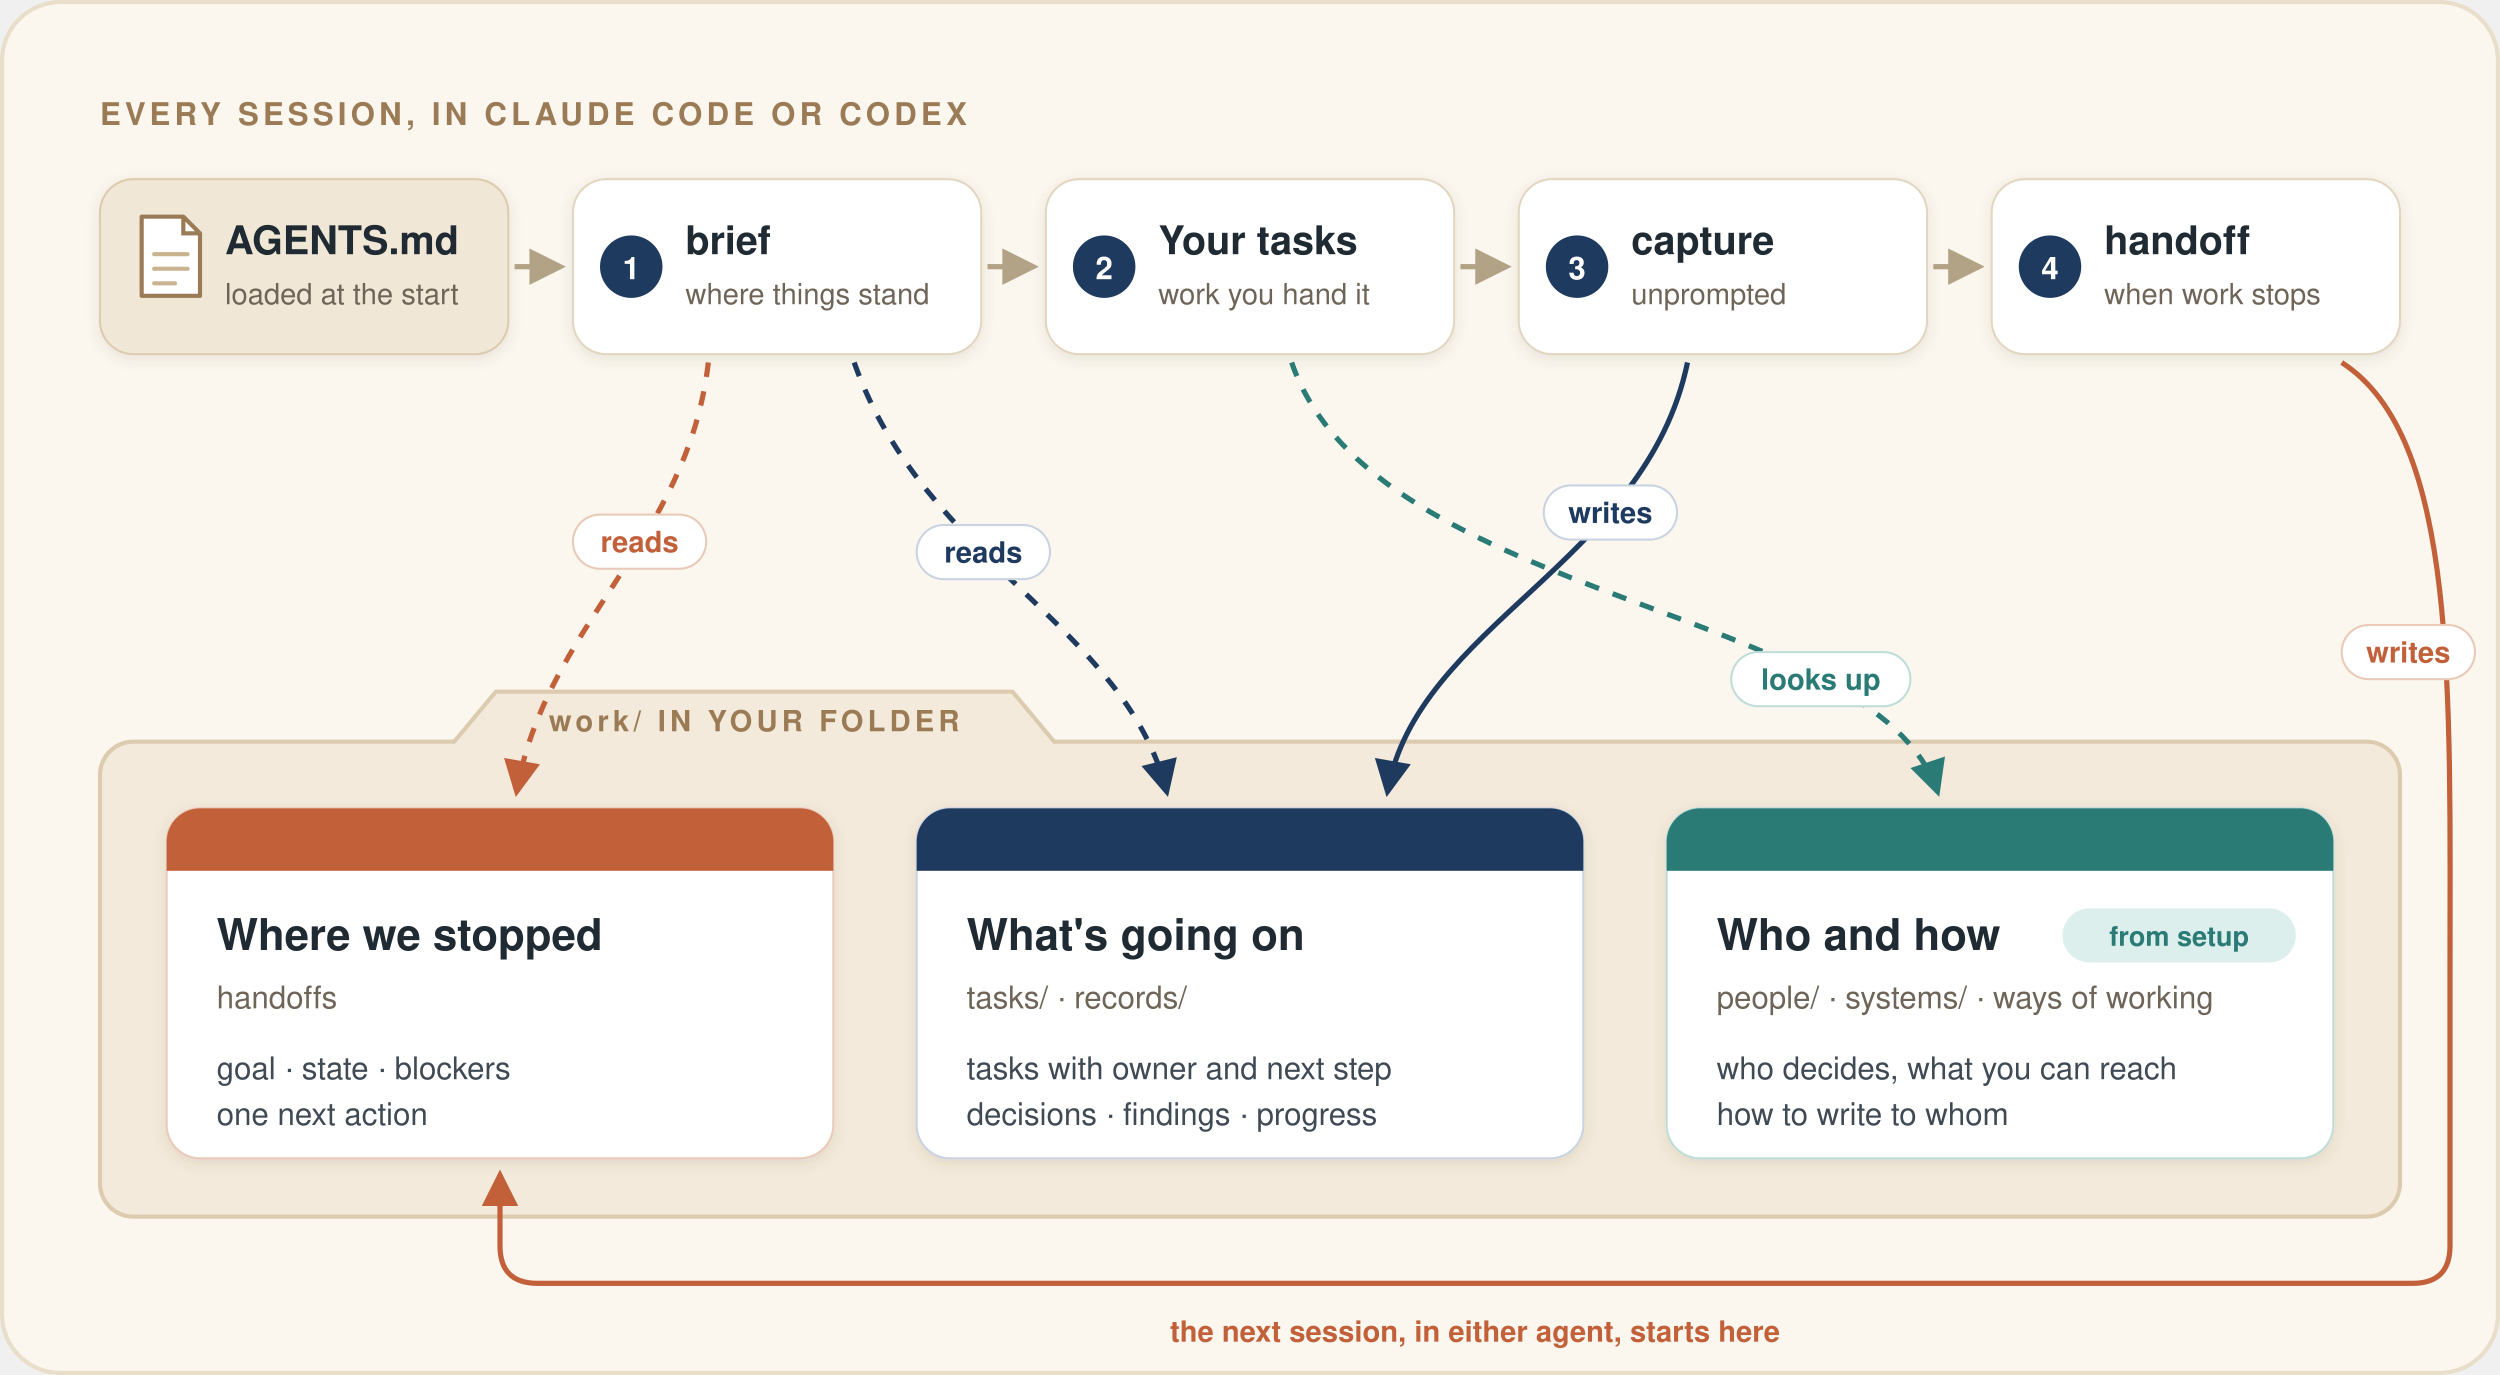
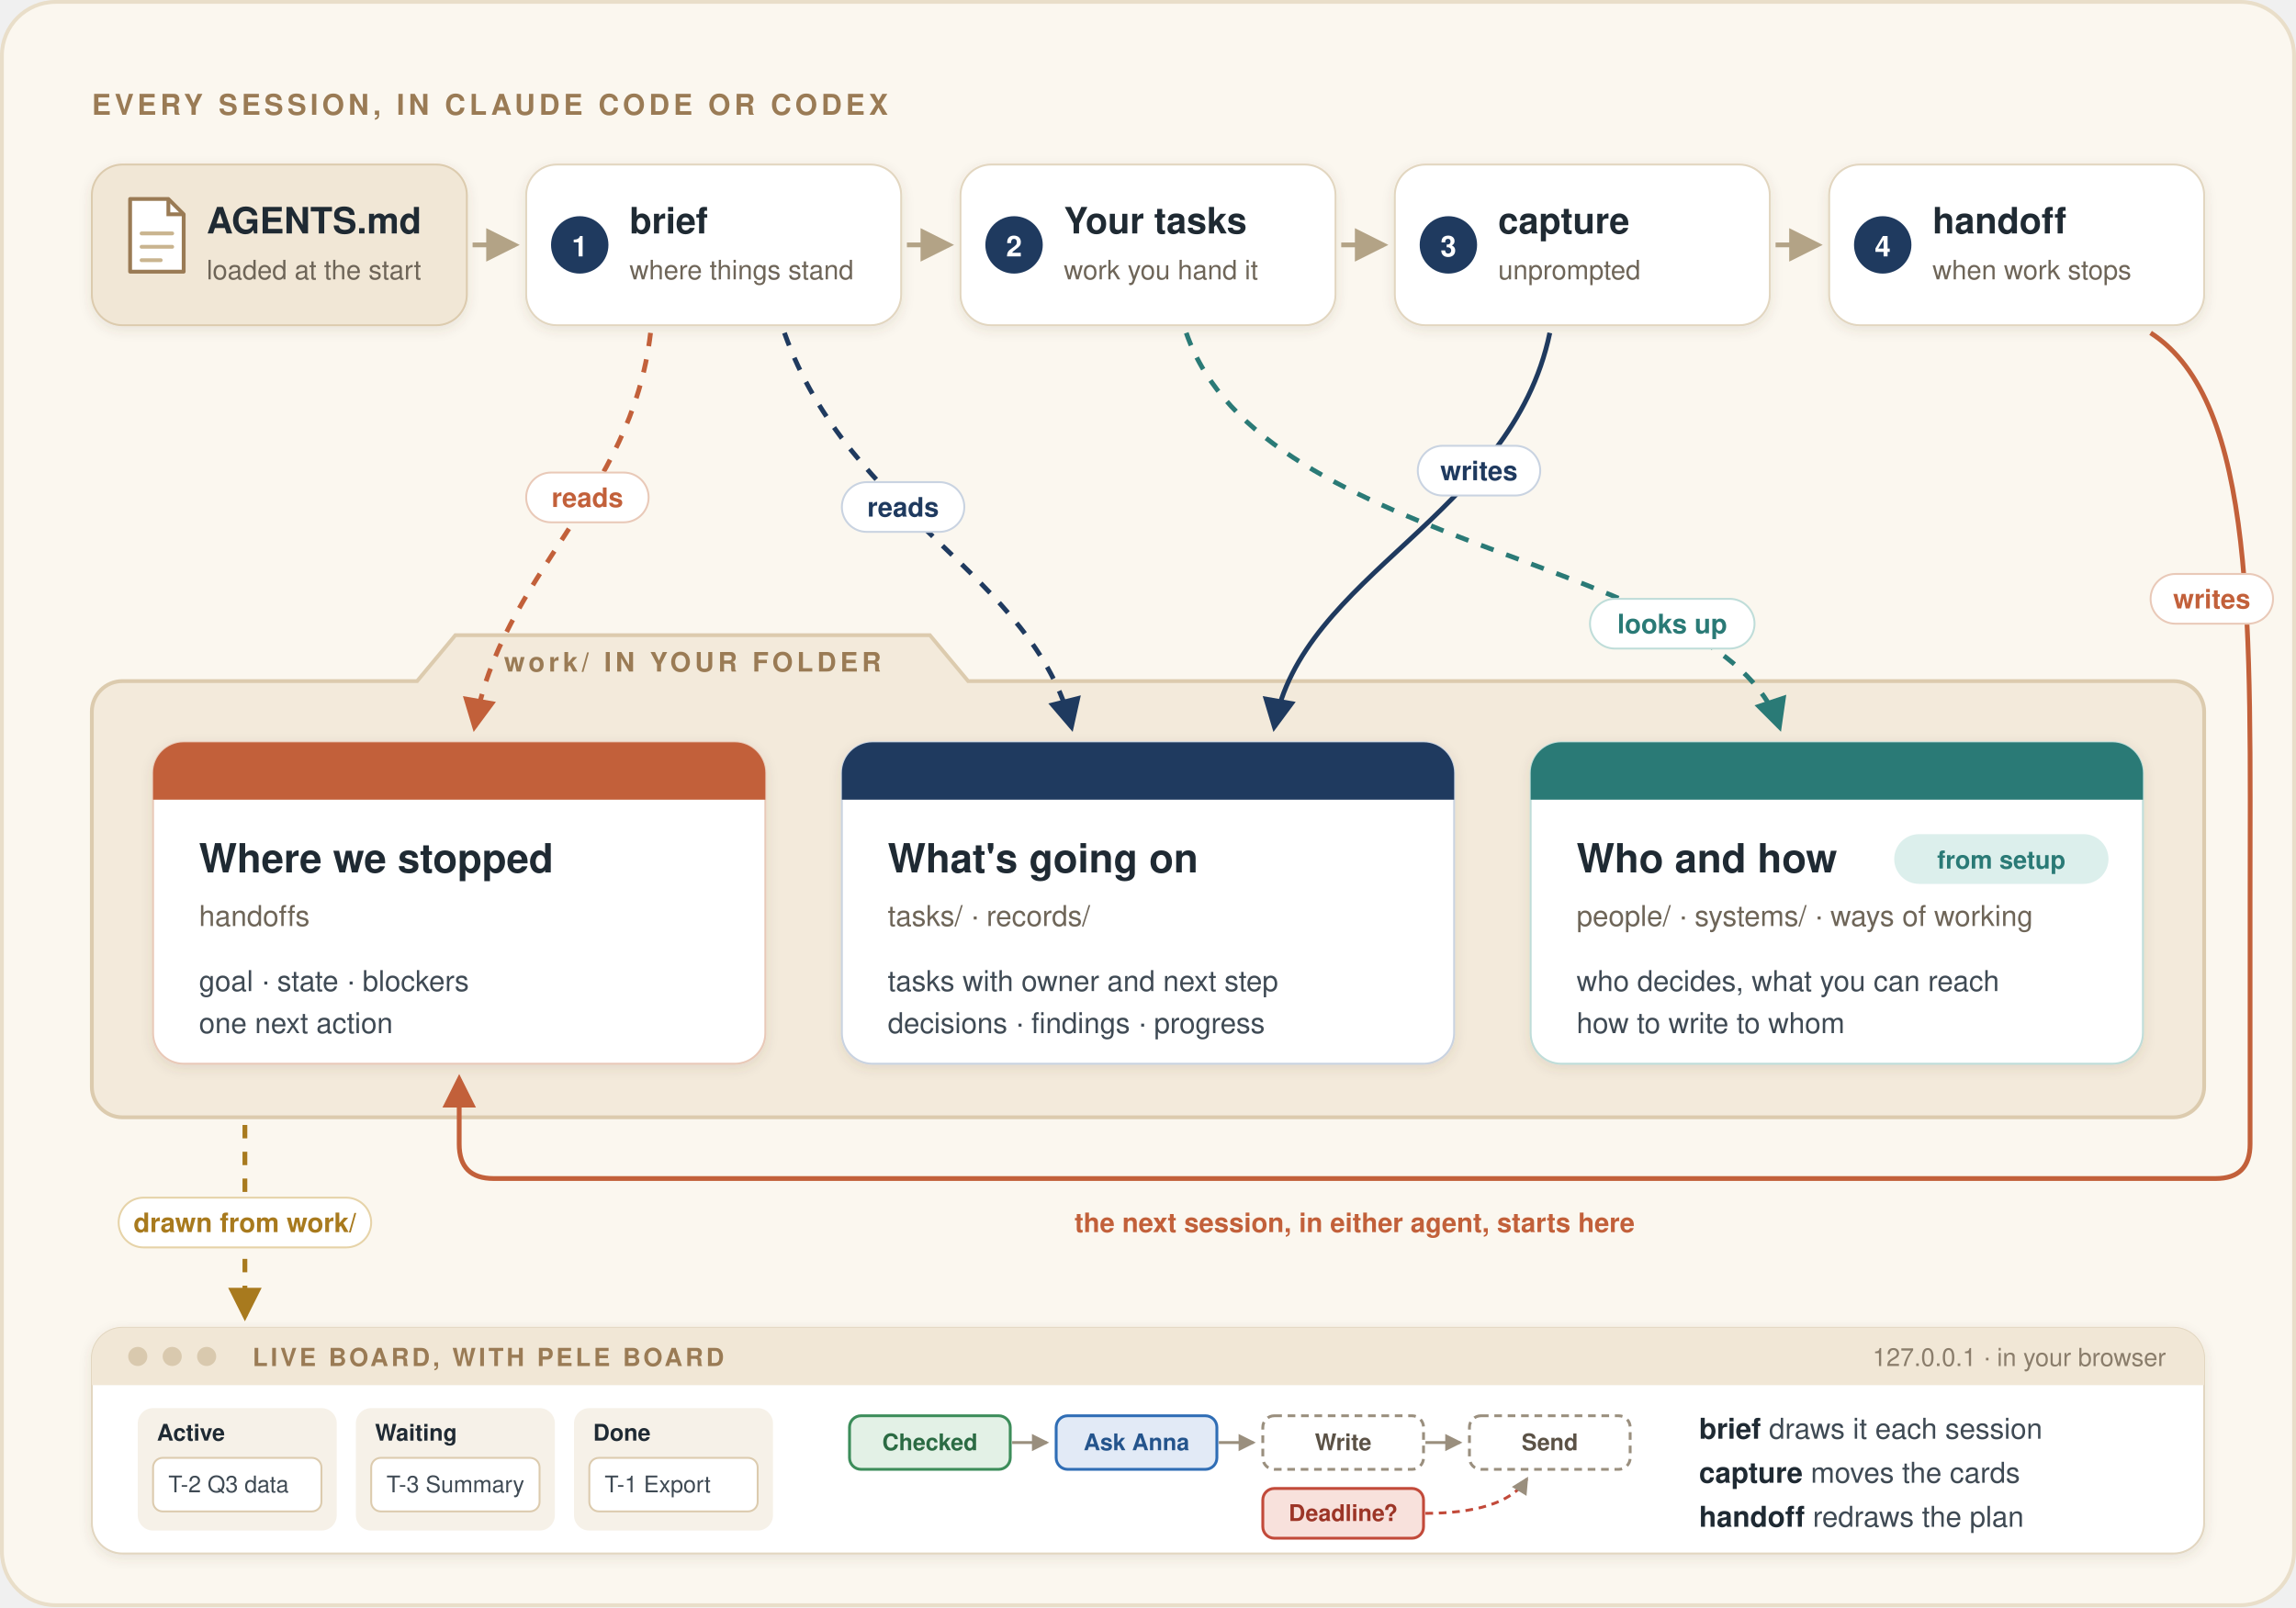
- <svg xmlns="http://www.w3.org/2000/svg" viewBox="0 0 1200 660" width="1200" height="660" role="img" aria-labelledby="t d" font-family="'Segoe UI', system-ui, -apple-system, Helvetica, Arial, sans-serif">
+ <svg xmlns="http://www.w3.org/2000/svg" viewBox="0 0 1200 840" width="1200" height="840" role="img" aria-labelledby="t d" font-family="'Segoe UI', system-ui, -apple-system, Helvetica, Arial, sans-serif">
  <defs>
    <marker id="aN" viewBox="0 0 10 10" refX="8.5" refY="5" markerWidth="7" markerHeight="7" orient="auto-start-reverse">
      <path d="M0 0 10 5 0 10z" fill="#1F3A5F" />
    </marker>
    <marker id="aT" viewBox="0 0 10 10" refX="8.5" refY="5" markerWidth="7" markerHeight="7" orient="auto-start-reverse">
      <path d="M0 0 10 5 0 10z" fill="#2A7A76" />
    </marker>
    <marker id="aR" viewBox="0 0 10 10" refX="8.5" refY="5" markerWidth="7" markerHeight="7" orient="auto-start-reverse">
      <path d="M0 0 10 5 0 10z" fill="#C2603A" />
    </marker>
    <marker id="aG" viewBox="0 0 10 10" refX="8.5" refY="5" markerWidth="7" markerHeight="7" orient="auto-start-reverse">
      <path d="M0 0 10 5 0 10z" fill="#B3A386" />
    </marker>
+     <marker id="aM" viewBox="0 0 10 10" refX="8.5" refY="5" markerWidth="7" markerHeight="7" orient="auto-start-reverse">
+       <path d="M0 0 10 5 0 10z" fill="#A87A1E" />
+     </marker>
+     <marker id="aS" viewBox="0 0 10 10" refX="8.5" refY="5" markerWidth="6" markerHeight="6" orient="auto-start-reverse">
+       <path d="M0 0 10 5 0 10z" fill="#9A8F7E" />
+     </marker>
    <filter id="sh" x="-10%" y="-10%" width="120%" height="140%">
      <feDropShadow dx="0" dy="2" stdDeviation="3" flood-color="#5B4A30" flood-opacity="0.12" />
    </filter>
  </defs>
-   <rect x="1" y="1" width="1198" height="658" rx="28" fill="#FBF7EF" stroke="#E9DEC9" stroke-width="2" />
+   <rect x="1" y="1" width="1198" height="838" rx="28" fill="#FBF7EF" stroke="#E9DEC9" stroke-width="2" />
  <text x="48" y="60" font-size="15" font-weight="700" letter-spacing="2" fill="#9A7B55">EVERY SESSION, IN CLAUDE CODE OR CODEX</text>
  <g font-size="19" font-weight="600" fill="#1F2A33">
    <g filter="url(#sh)">
      <rect x="48" y="86" width="196" height="84" rx="16" fill="#F1E7D6" stroke="#DCCBAE" />
      <rect x="275" y="86" width="196" height="84" rx="16" fill="#FFFFFF" stroke="#E2D6C0" />
      <rect x="502" y="86" width="196" height="84" rx="16" fill="#FFFFFF" stroke="#E2D6C0" />
      <rect x="729" y="86" width="196" height="84" rx="16" fill="#FFFFFF" stroke="#E2D6C0" />
      <rect x="956" y="86" width="196" height="84" rx="16" fill="#FFFFFF" stroke="#E2D6C0" />
    </g>
    <path d="M68 104h20l8 8v30h-28z" fill="#FFFFFF" stroke="#9A7B55" stroke-width="2" stroke-linejoin="round" />
    <path d="M88 104v8h8" fill="none" stroke="#9A7B55" stroke-width="2" />
    <path d="M74 122h16M74 129h16M74 136h10" stroke="#C9B48F" stroke-width="2" stroke-linecap="round" />
    <text x="108" y="122">AGENTS.md</text>
    <text x="108" y="146" font-size="14" font-weight="400" fill="#6E6558">loaded at the start</text>
    <circle cx="303" cy="128" r="15" fill="#1F3A5F" />
    <text x="303" y="134" font-size="15" font-weight="700" fill="#FFFFFF" text-anchor="middle">1</text>
    <text x="329" y="122">brief</text>
    <text x="329" y="146" font-size="14" font-weight="400" fill="#6E6558">where things stand</text>
    <circle cx="530" cy="128" r="15" fill="#1F3A5F" />
    <text x="530" y="134" font-size="15" font-weight="700" fill="#FFFFFF" text-anchor="middle">2</text>
    <text x="556" y="122">Your tasks</text>
    <text x="556" y="146" font-size="14" font-weight="400" fill="#6E6558">work you hand it</text>
    <circle cx="757" cy="128" r="15" fill="#1F3A5F" />
    <text x="757" y="134" font-size="15" font-weight="700" fill="#FFFFFF" text-anchor="middle">3</text>
    <text x="783" y="122">capture</text>
    <text x="783" y="146" font-size="14" font-weight="400" fill="#6E6558">unprompted</text>
    <circle cx="984" cy="128" r="15" fill="#1F3A5F" />
    <text x="984" y="134" font-size="15" font-weight="700" fill="#FFFFFF" text-anchor="middle">4</text>
    <text x="1010" y="122">handoff</text>
    <text x="1010" y="146" font-size="14" font-weight="400" fill="#6E6558">when work stops</text>
  </g>
  <g stroke="#B3A386" stroke-width="2.5" marker-end="url(#aG)">
    <path d="M247 128h22" />
    <path d="M474 128h22" />
    <path d="M701 128h22" />
    <path d="M928 128h22" />
  </g>
  <path d="M64 356H218l20-24H486l20 24H1136a16 16 0 0 1 16 16V568a16 16 0 0 1-16 16H64a16 16 0 0 1-16-16V372a16 16 0 0 1 16-16Z" fill="#F3EADB" stroke="#DCCBAE" stroke-width="2" />
  <text x="362" y="351" font-size="14" font-weight="700" letter-spacing="2" fill="#9A7B55" text-anchor="middle">work/  IN YOUR FOLDER</text>
  <g filter="url(#sh)">
    <rect x="80" y="388" width="320" height="168" rx="16" fill="#FFFFFF" stroke="#E9C9B8" />
    <rect x="440" y="388" width="320" height="168" rx="16" fill="#FFFFFF" stroke="#C9D3E1" />
    <rect x="800" y="388" width="320" height="168" rx="16" fill="#FFFFFF" stroke="#BFDDD9" />
  </g>
  <path d="M80 404a16 16 0 0 1 16-16h288a16 16 0 0 1 16 16v14H80z" fill="#C2603A" />
  <path d="M440 404a16 16 0 0 1 16-16h288a16 16 0 0 1 16 16v14H440z" fill="#1F3A5F" />
  <path d="M800 404a16 16 0 0 1 16-16h288a16 16 0 0 1 16 16v14H800z" fill="#2A7A76" />
  <g fill="#1F2A33">
    <text x="104" y="456" font-size="21" font-weight="700">Where we stopped</text>
    <text x="104" y="484" font-size="15" fill="#6E6558">handoffs</text>
    <text x="104" y="518" font-size="15" fill="#3F4A54">goal · state · blockers</text>
    <text x="104" y="540" font-size="15" fill="#3F4A54">one next action</text>
    <text x="464" y="456" font-size="21" font-weight="700">What's going on</text>
    <text x="464" y="484" font-size="15" fill="#6E6558">tasks/ · records/</text>
    <text x="464" y="518" font-size="15" fill="#3F4A54">tasks with owner and next step</text>
    <text x="464" y="540" font-size="15" fill="#3F4A54">decisions · findings · progress</text>
    <text x="824" y="456" font-size="21" font-weight="700">Who and how</text>
    <text x="824" y="484" font-size="15" fill="#6E6558">people/ · systems/ · ways of working</text>
    <text x="824" y="518" font-size="15" fill="#3F4A54">who decides, what you can reach</text>
    <text x="824" y="540" font-size="15" fill="#3F4A54">how to write to whom</text>
  </g>
  <rect x="990" y="436" width="112" height="26" rx="13" fill="#DCEFEC" />
  <text x="1046" y="454" font-size="13" font-weight="600" fill="#2A7A76" text-anchor="middle">from setup</text>
  <g fill="none" stroke-width="2.5">
    <path d="M340 174C330 260 262 300 248 380" stroke="#C2603A" stroke-dasharray="7 7" marker-end="url(#aR)" />
    <path d="M410 174C444 270 540 300 560 380" stroke="#1F3A5F" stroke-dasharray="7 7" marker-end="url(#aN)" />
    <path d="M620 174C660 290 900 290 930 380" stroke="#2A7A76" stroke-dasharray="7 7" marker-end="url(#aT)" />
    <path d="M810 174C790 270 680 300 666 380" stroke="#1F3A5F" marker-end="url(#aN)" />
    <path d="M1124 174C1180 210 1176 330 1176 470V598Q1176 616 1158 616H258Q240 616 240 598V564" stroke="#C2603A" marker-end="url(#aR)" />
  </g>
  <g font-size="14" font-weight="600" text-anchor="middle">
    <rect x="275" y="247" width="64" height="26" rx="13" fill="#FFFFFF" stroke="#E9C9B8" />
    <text x="307" y="265" fill="#C2603A">reads</text>
    <rect x="440" y="252" width="64" height="26" rx="13" fill="#FFFFFF" stroke="#C9D3E1" />
    <text x="472" y="270" fill="#1F3A5F">reads</text>
    <rect x="831" y="313" width="86" height="26" rx="13" fill="#FFFFFF" stroke="#BFDDD9" />
    <text x="874" y="331" fill="#2A7A76">looks up</text>
    <rect x="741" y="233" width="64" height="26" rx="13" fill="#FFFFFF" stroke="#C9D3E1" />
    <text x="773" y="251" fill="#1F3A5F">writes</text>
    <rect x="1124" y="300" width="64" height="26" rx="13" fill="#FFFFFF" stroke="#E9C9B8" />
    <text x="1156" y="318" fill="#C2603A">writes</text>
  </g>
  <text x="708" y="644" font-size="14" font-weight="600" fill="#C2603A" text-anchor="middle">the next session, in either agent, starts here</text>
+   <path d="M128 588V688" fill="none" stroke="#A87A1E" stroke-width="2.5" stroke-dasharray="7 7" marker-end="url(#aM)" />
+   <rect x="62" y="626" width="132" height="26" rx="13" fill="#FFFFFF" stroke="#E6D3A8" />
+   <text x="128" y="644" font-size="14" font-weight="600" fill="#A87A1E" text-anchor="middle">drawn from work/</text>
+   <g filter="url(#sh)">
+     <rect x="48" y="694" width="1104" height="118" rx="16" fill="#FFFFFF" stroke="#E2D6C0" />
+   </g>
+   <path d="M48 710a16 16 0 0 1 16-16h1072a16 16 0 0 1 16 16v14H48z" fill="#F1E7D6" />
+   <circle cx="72" cy="709" r="5" fill="#D9C9AE" />
+   <circle cx="90" cy="709" r="5" fill="#D9C9AE" />
+   <circle cx="108" cy="709" r="5" fill="#D9C9AE" />
+   <text x="132" y="714" font-size="13" font-weight="700" letter-spacing="1.5" fill="#9A7B55">LIVE BOARD, WITH PELE BOARD</text>
+   <text x="1132" y="714" font-size="13" fill="#8A7D6B" text-anchor="end">127.0.0.1 · in your browser</text>
+   <g font-size="12">
+     <rect x="72" y="736" width="104" height="64" rx="8" fill="#F6F1E8" />
+     <rect x="186" y="736" width="104" height="64" rx="8" fill="#F6F1E8" />
+     <rect x="300" y="736" width="104" height="64" rx="8" fill="#F6F1E8" />
+     <g font-weight="700" fill="#1F2A33">
+       <text x="82" y="753">Active</text>
+       <text x="196" y="753">Waiting</text>
+       <text x="310" y="753">Done</text>
+     </g>
+     <g fill="#FFFFFF" stroke="#DCCBAE">
+       <rect x="80" y="762" width="88" height="28" rx="5" />
+       <rect x="194" y="762" width="88" height="28" rx="5" />
+       <rect x="308" y="762" width="88" height="28" rx="5" />
+     </g>
+     <g fill="#3F4A54">
+       <text x="88" y="780">T-2 Q3 data</text>
+       <text x="202" y="780">T-3 Summary</text>
+       <text x="316" y="780">T-1 Export</text>
+     </g>
+   </g>
+   <g font-size="12" font-weight="600" text-anchor="middle">
+     <rect x="444" y="740" width="84" height="28" rx="6" fill="#E3F1E6" stroke="#3C8D5A" stroke-width="1.5" />
+     <text x="486" y="758" fill="#2B6B43">Checked</text>
+     <rect x="552" y="740" width="84" height="28" rx="6" fill="#E2EAF6" stroke="#2F6DB5" stroke-width="1.5" />
+     <text x="594" y="758" fill="#24548C">Ask Anna</text>
+     <rect x="660" y="740" width="84" height="28" rx="6" fill="#FFFFFF" stroke="#9A8F7E" stroke-width="1.5" stroke-dasharray="4 3" />
+     <text x="702" y="758" fill="#5B5246">Write</text>
+     <rect x="768" y="740" width="84" height="28" rx="6" fill="#FFFFFF" stroke="#9A8F7E" stroke-width="1.5" stroke-dasharray="4 3" />
+     <text x="810" y="758" fill="#5B5246">Send</text>
+     <rect x="660" y="778" width="84" height="26" rx="6" fill="#F8E1DC" stroke="#C24A3A" stroke-width="1.5" />
+     <text x="702" y="795" fill="#9C3527">Deadline?</text>
+   </g>
+   <g fill="none" stroke="#9A8F7E" stroke-width="1.5" marker-end="url(#aS)">
+     <path d="M529 754h18" />
+     <path d="M637 754h18" />
+     <path d="M745 754h18" />
+     <path d="M745 791C770 791 790 786 798 773" stroke="#C24A3A" stroke-dasharray="4 3" />
+   </g>
+   <g font-size="15" fill="#3F4A54">
+     <text x="888" y="752">
+       <tspan font-weight="700" fill="#1F2A33">brief</tspan> draws it each session</text>
+     <text x="888" y="775">
+       <tspan font-weight="700" fill="#1F2A33">capture</tspan> moves the cards</text>
+     <text x="888" y="798">
+       <tspan font-weight="700" fill="#1F2A33">handoff</tspan> redraws the plan</text>
+   </g>
</svg>
